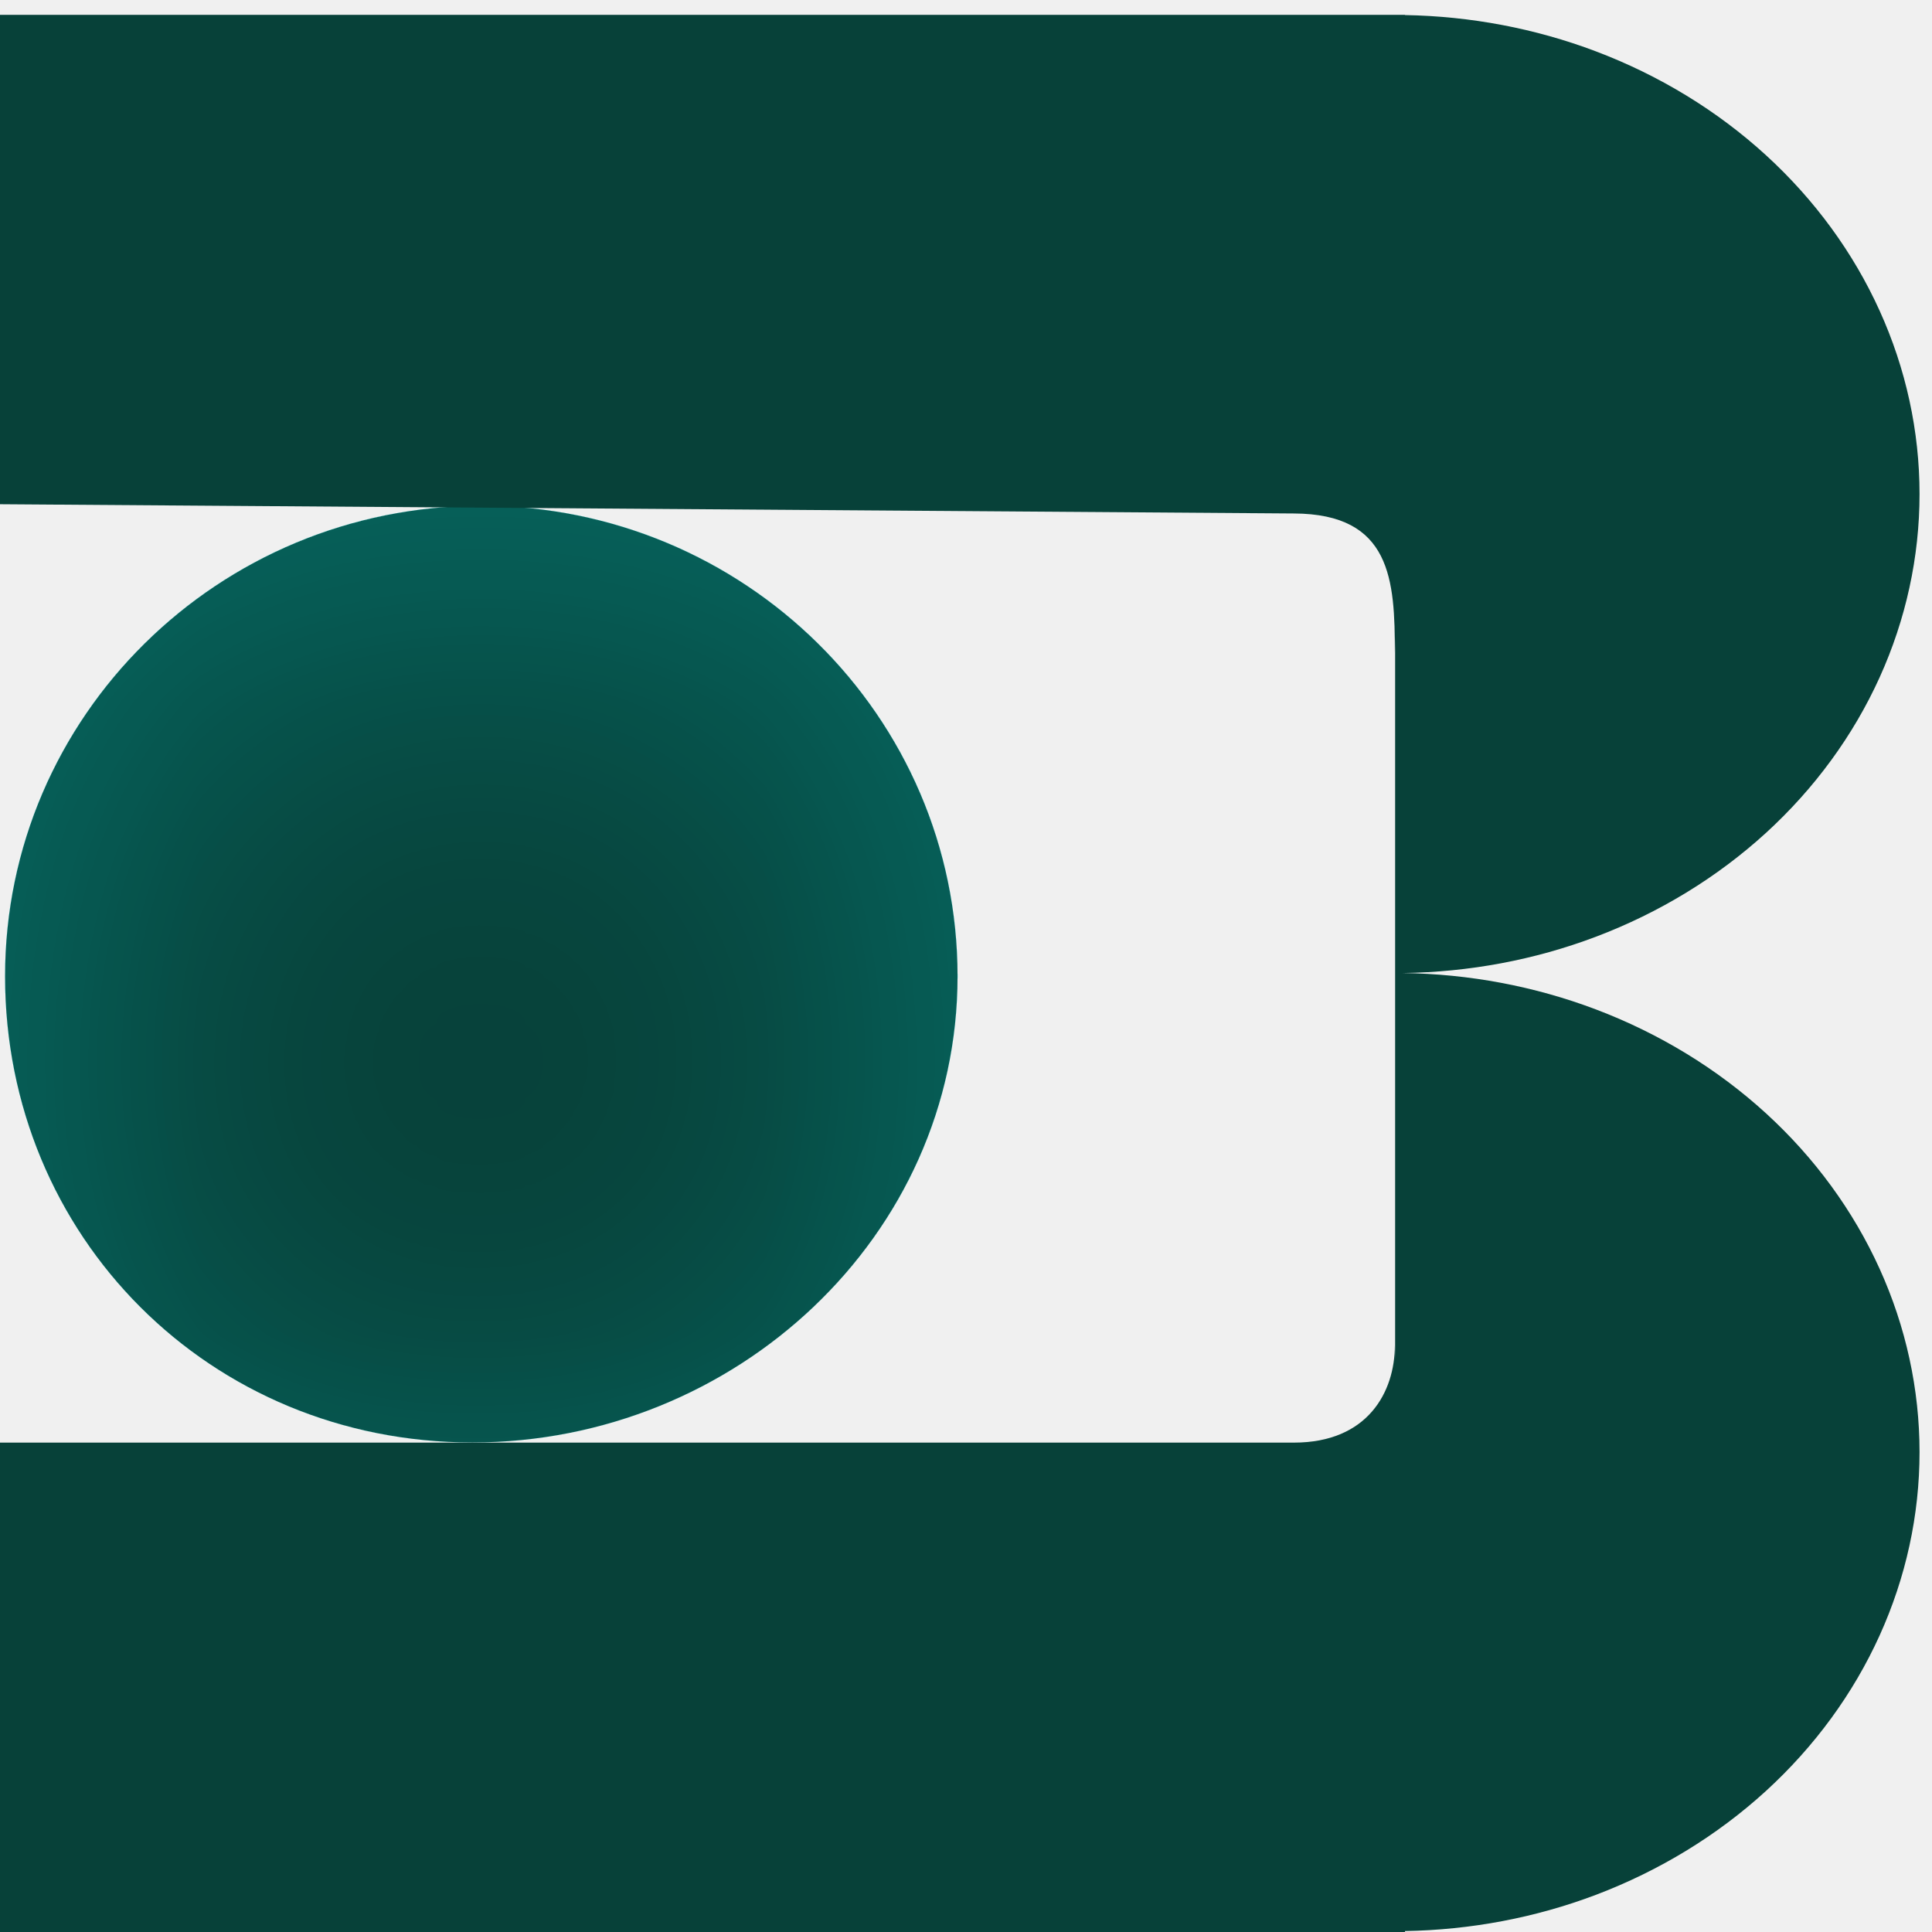
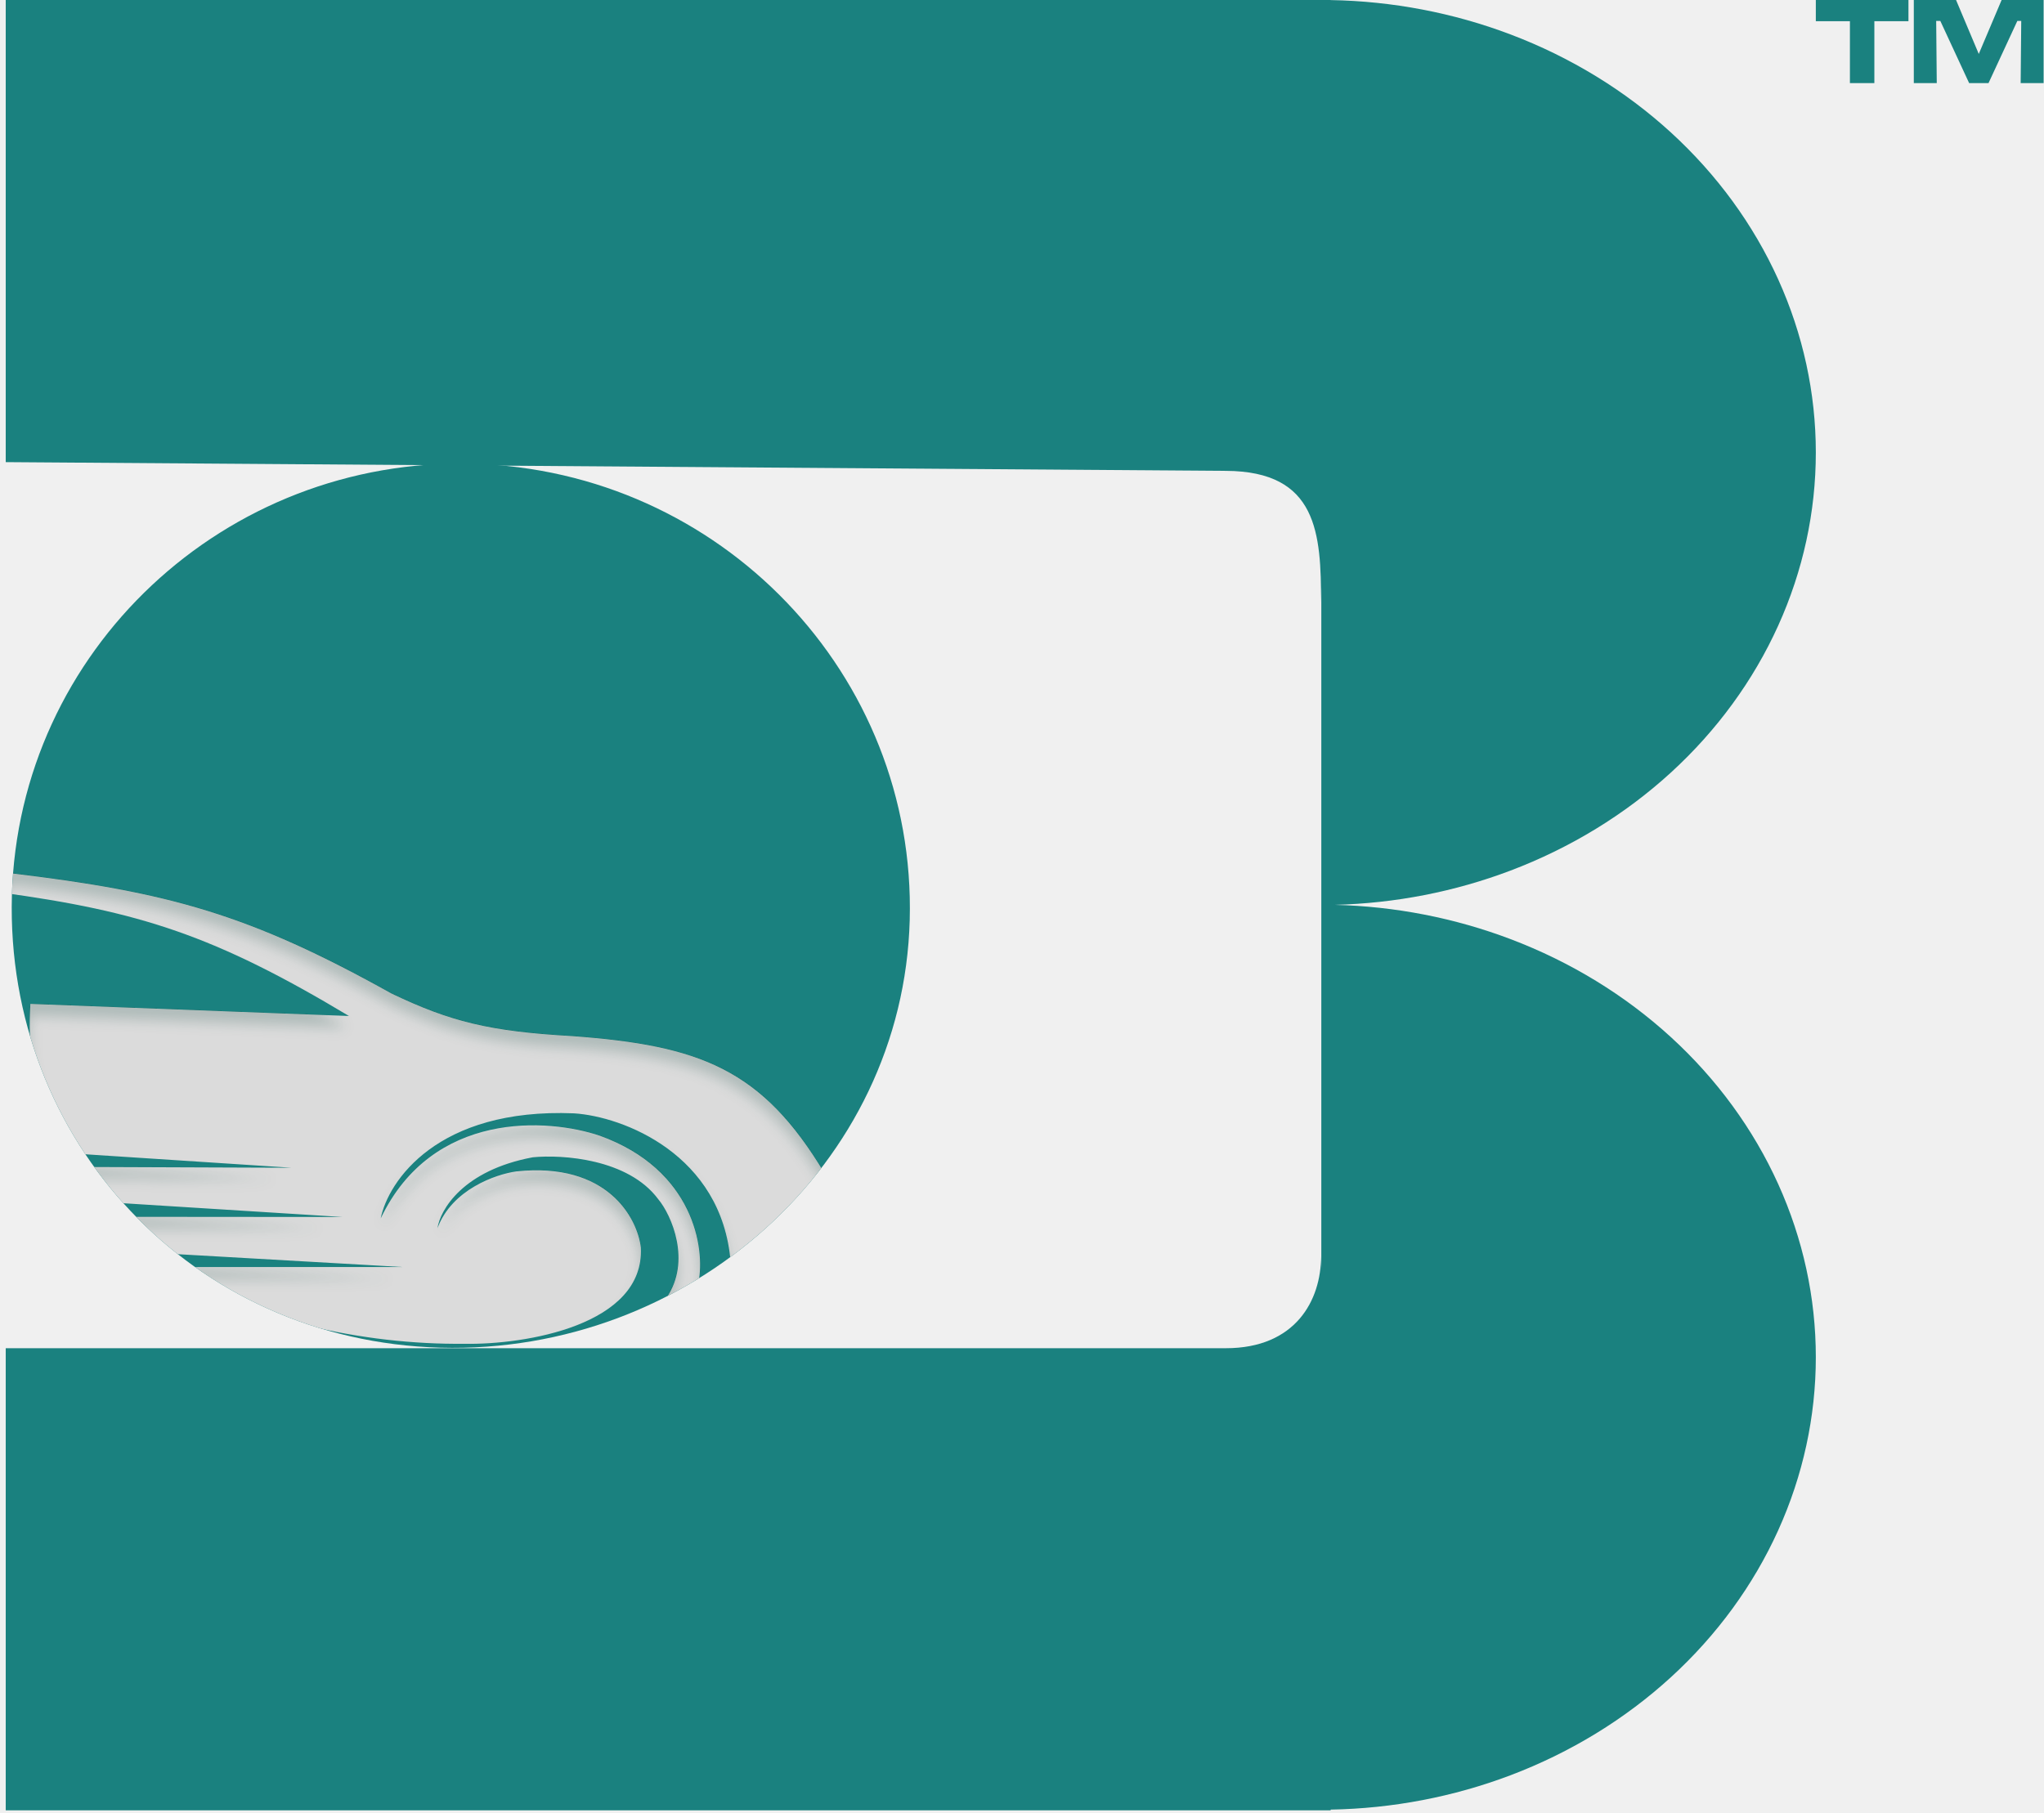
- <svg xmlns="http://www.w3.org/2000/svg" width="512" height="512" viewBox="0 7.5 44.5 44.5" fill="none">
-   <g filter="url(#filter0_i_1489_12393)">
-     <path d="M22.055 29.987C22.055 35.972 16.938 40.724 10.88 40.724C4.822 40.724 0.117 35.972 0.117 29.987C0.117 24.002 5.028 19.15 11.086 19.15C17.144 19.15 22.055 24.002 22.055 29.987Z" fill="#074139" />
+ <svg xmlns="http://www.w3.org/2000/svg" width="664" height="589" viewBox="0 0 664 589" fill="none">
+   <path d="M295.526 298.942C293.372 378.641 223.639 440.076 143.099 437.899C62.559 435.723 1.71 370.76 3.863 291.061C6.017 211.362 73.053 148.518 153.593 150.694C234.133 152.87 297.679 219.243 295.526 298.942Z" fill="#1A817F" />
+   <mask id="mask0_2403_5607" style="mask-type:alpha" maskUnits="userSpaceOnUse" x="3" y="150" width="293" height="288">
+     <path d="M295.526 298.946C293.372 378.645 223.639 440.079 143.099 437.903C62.559 435.727 1.71 370.764 3.863 291.065C6.017 211.366 73.053 148.522 153.593 150.698C234.133 152.874 297.679 219.247 295.526 298.946Z" fill="white" />
+   </mask>
+   <g mask="url(#mask0_2403_5607)">
+     <g filter="url(#filter0_i_2403_5607)">
+       <path d="M3.136 283.704C55.015 289.851 81.142 297.149 127.19 322.822C146.239 331.933 158.97 335.143 185.913 336.656C227.411 339.704 247.603 347.33 267.93 381.369C259.058 392.717 251.615 399.603 237.343 410.068C234.514 375.046 202.318 362.751 186.445 361.76C142.086 359.957 126.11 383.777 123.668 395.912C140.46 360.708 178.15 363.33 194.897 369.042C225.383 380.061 229.072 405.696 226.93 416.441L216.563 421.621C224.587 409.863 218.244 394.917 213.802 389.625C204.049 376.494 182.594 375.099 173.086 376.042C150.34 380.281 142.964 393.166 142.12 399.079C146.759 386.495 161.114 381.532 167.711 380.623C197.4 377.46 207.066 395.797 208.188 405.361C209.453 430.697 170.387 436.998 150.898 436.643C117.323 436.959 82.115 428.873 50.138 411.708L130.868 411.7L41.687 406.609L28.892 395.373L111.242 395.44L23.414 389.924L14.167 379.133L94.763 379.443L9.908 373.896C-0.417 356.294 -3.964 345.976 -6.085 325.584L3.374 325.943C5.389 341.794 8.267 349.539 16.889 361.257C10.298 348.065 9.078 340.358 9.865 326.19L113.354 330.126C69.817 304.004 45.42 296.117 -0.154 289.949L3.136 283.704Z" fill="#DBDBDB" />
+     </g>
  </g>
-   <path d="M32.361 7.847C33.87 7.873 35.361 8.154 36.756 8.682C38.221 9.236 39.553 10.049 40.675 11.074C41.796 12.099 42.686 13.316 43.293 14.655C43.9 15.994 44.213 17.43 44.213 18.88C44.213 20.329 43.9 21.765 43.293 23.104C42.686 24.443 41.796 25.66 40.675 26.685C39.553 27.709 38.221 28.523 36.756 29.077C35.344 29.611 33.836 29.892 32.309 29.912C33.836 29.932 35.345 30.215 36.756 30.749C38.221 31.304 39.553 32.117 40.675 33.142C41.796 34.166 42.686 35.384 43.293 36.723C43.9 38.062 44.213 39.498 44.213 40.947C44.213 42.397 43.9 43.832 43.293 45.171C42.686 46.51 41.796 47.727 40.675 48.752C39.553 49.777 38.221 50.59 36.756 51.145C35.361 51.673 33.87 51.953 32.361 51.978L32.362 52.001H-0V40.728H29.802C31.507 40.728 32.128 39.557 32.128 38.485L32.134 38.823V22.176L32.128 22.544C32.128 20.859 32.047 19.336 29.802 19.327L-0 19.114V7.842H32.362L32.361 7.847Z" fill="#074139" />
+   <path fill-rule="evenodd" clip-rule="evenodd" d="M1.861 0H429.233H432.268L432.265 0.026C452.329 0.373 472.154 4.158 490.708 11.192C510.199 18.581 527.908 29.412 542.825 43.065C557.742 56.718 569.576 72.927 577.648 90.766C585.721 108.605 589.877 127.724 589.877 147.033C589.877 166.343 585.721 185.463 577.648 203.3C569.576 221.14 557.742 237.348 542.825 251.002C527.908 264.655 510.199 275.486 490.708 282.875C472.574 289.75 453.23 293.521 433.635 294.013C453.23 294.504 472.574 298.273 490.708 305.148C510.199 312.537 527.908 323.368 542.825 337.021C557.742 350.675 569.576 366.885 577.648 384.723C585.721 402.562 589.877 421.682 589.877 440.99C589.877 460.299 585.721 479.418 577.648 497.258C569.576 515.096 557.742 531.305 542.825 544.958C527.908 558.613 510.199 569.441 490.708 576.831C472.152 583.867 452.327 587.651 432.263 587.998L432.268 588.237H1.861V438.076H398.217C420.902 438.076 429.151 422.478 429.151 408.193L429.233 412.921V294.067V293.956V190.709L429.151 195.852C429.151 173.405 428.076 153.117 398.217 152.997L1.861 150.161V0Z" fill="#1A817F" />
+   <path d="M589.877 0H619.967V6.882H608.893V27H600.951V6.882H589.877V0ZM621.706 0H635.427L642.81 17.528L650.23 0H663.877V27H656.419L656.606 6.801H655.338L645.979 27H639.678L630.319 6.801H628.977L629.163 27H621.706V0Z" fill="#1A817F" />
  <defs>
-     <filter id="filter0_i_1489_12393" x="0.117" y="19.15" width="21.938" height="23.574" filterUnits="userSpaceOnUse" color-interpolation-filters="sRGB">
+     <filter id="filter0_i_2403_5607" x="-6.085" y="283.704" width="274.016" height="156.953" filterUnits="userSpaceOnUse" color-interpolation-filters="sRGB">
      <feFlood flood-opacity="0" result="BackgroundImageFix" />
      <feBlend mode="normal" in="SourceGraphic" in2="BackgroundImageFix" result="shape" />
      <feColorMatrix in="SourceAlpha" type="matrix" values="0 0 0 0 0 0 0 0 0 0 0 0 0 0 0 0 0 0 127 0" result="hardAlpha" />
-       <feOffset dy="2" />
-       <feGaussianBlur stdDeviation="5" />
+       <feOffset dy="4" />
+       <feGaussianBlur stdDeviation="2" />
      <feComposite in2="hardAlpha" operator="arithmetic" k2="-1" k3="1" />
-       <feColorMatrix type="matrix" values="0 0 0 0 0 0 0 0 0 1 0 0 0 0 1 0 0 0 0.2 0" />
-       <feBlend mode="normal" in2="shape" result="effect1_innerShadow_1489_12393" />
+       <feColorMatrix type="matrix" values="0 0 0 0 0.027 0 0 0 0 0.255 0 0 0 0 0.224 0 0 0 0.2 0" />
+       <feBlend mode="normal" in2="shape" result="effect1_innerShadow_2403_5607" />
    </filter>
  </defs>
</svg>
